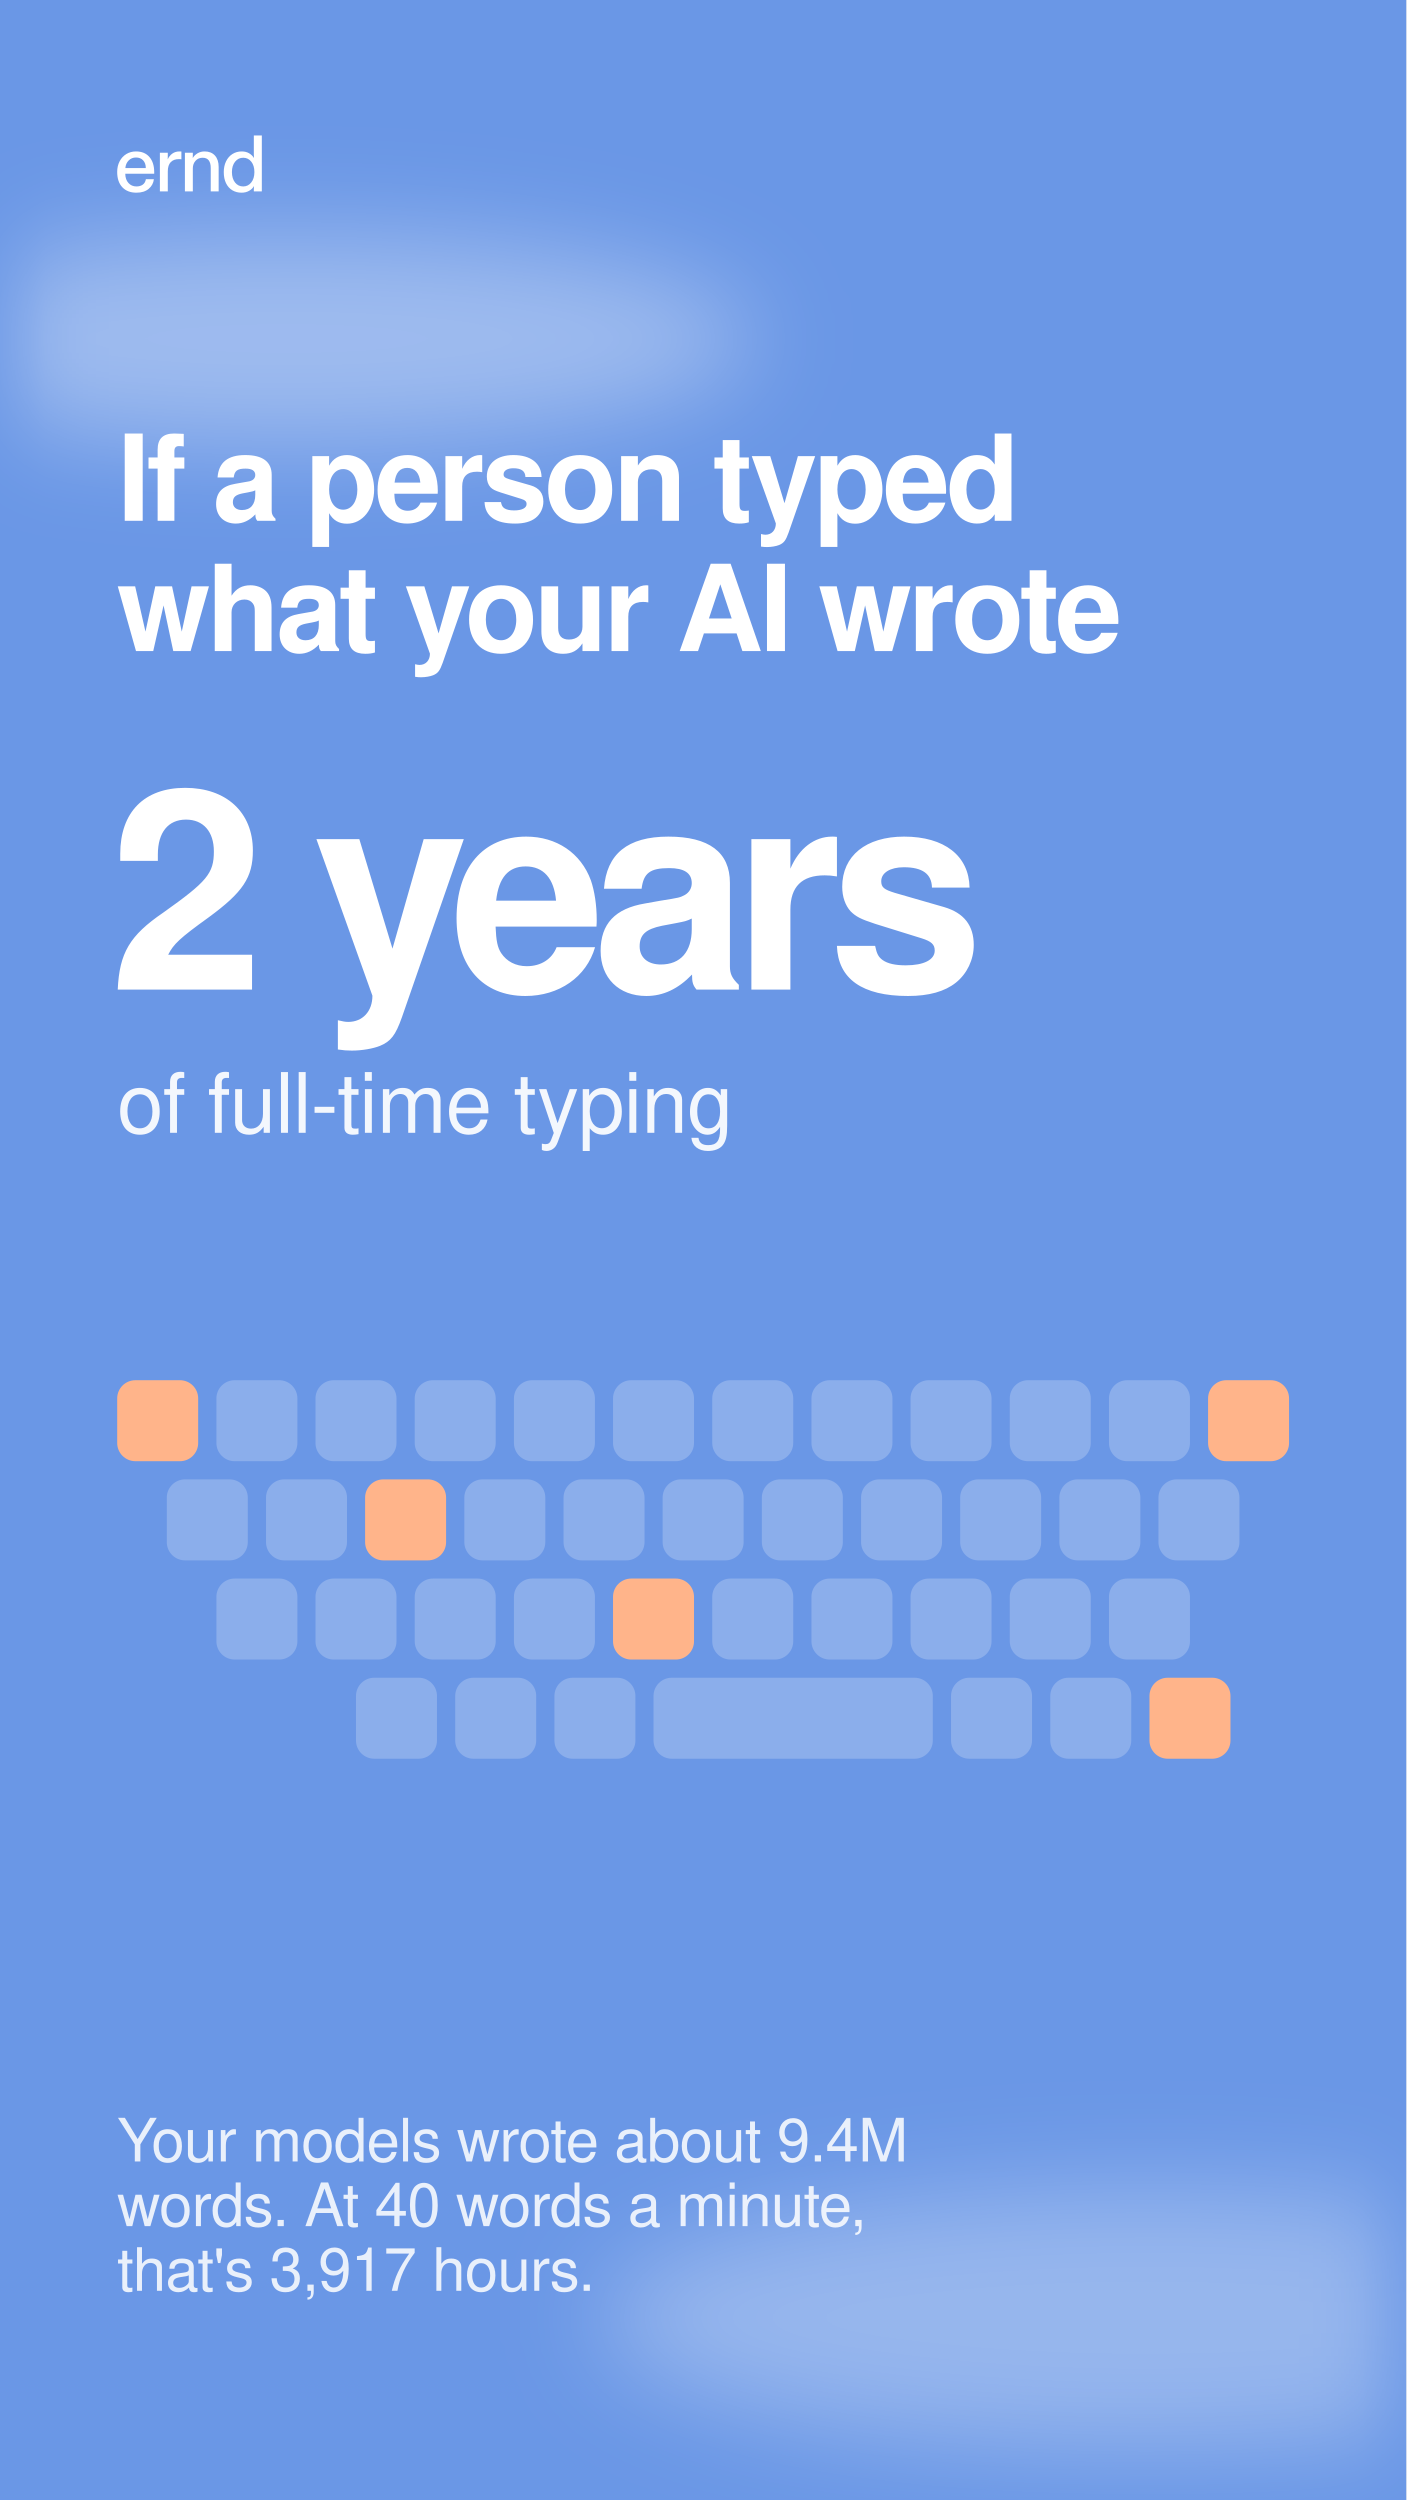
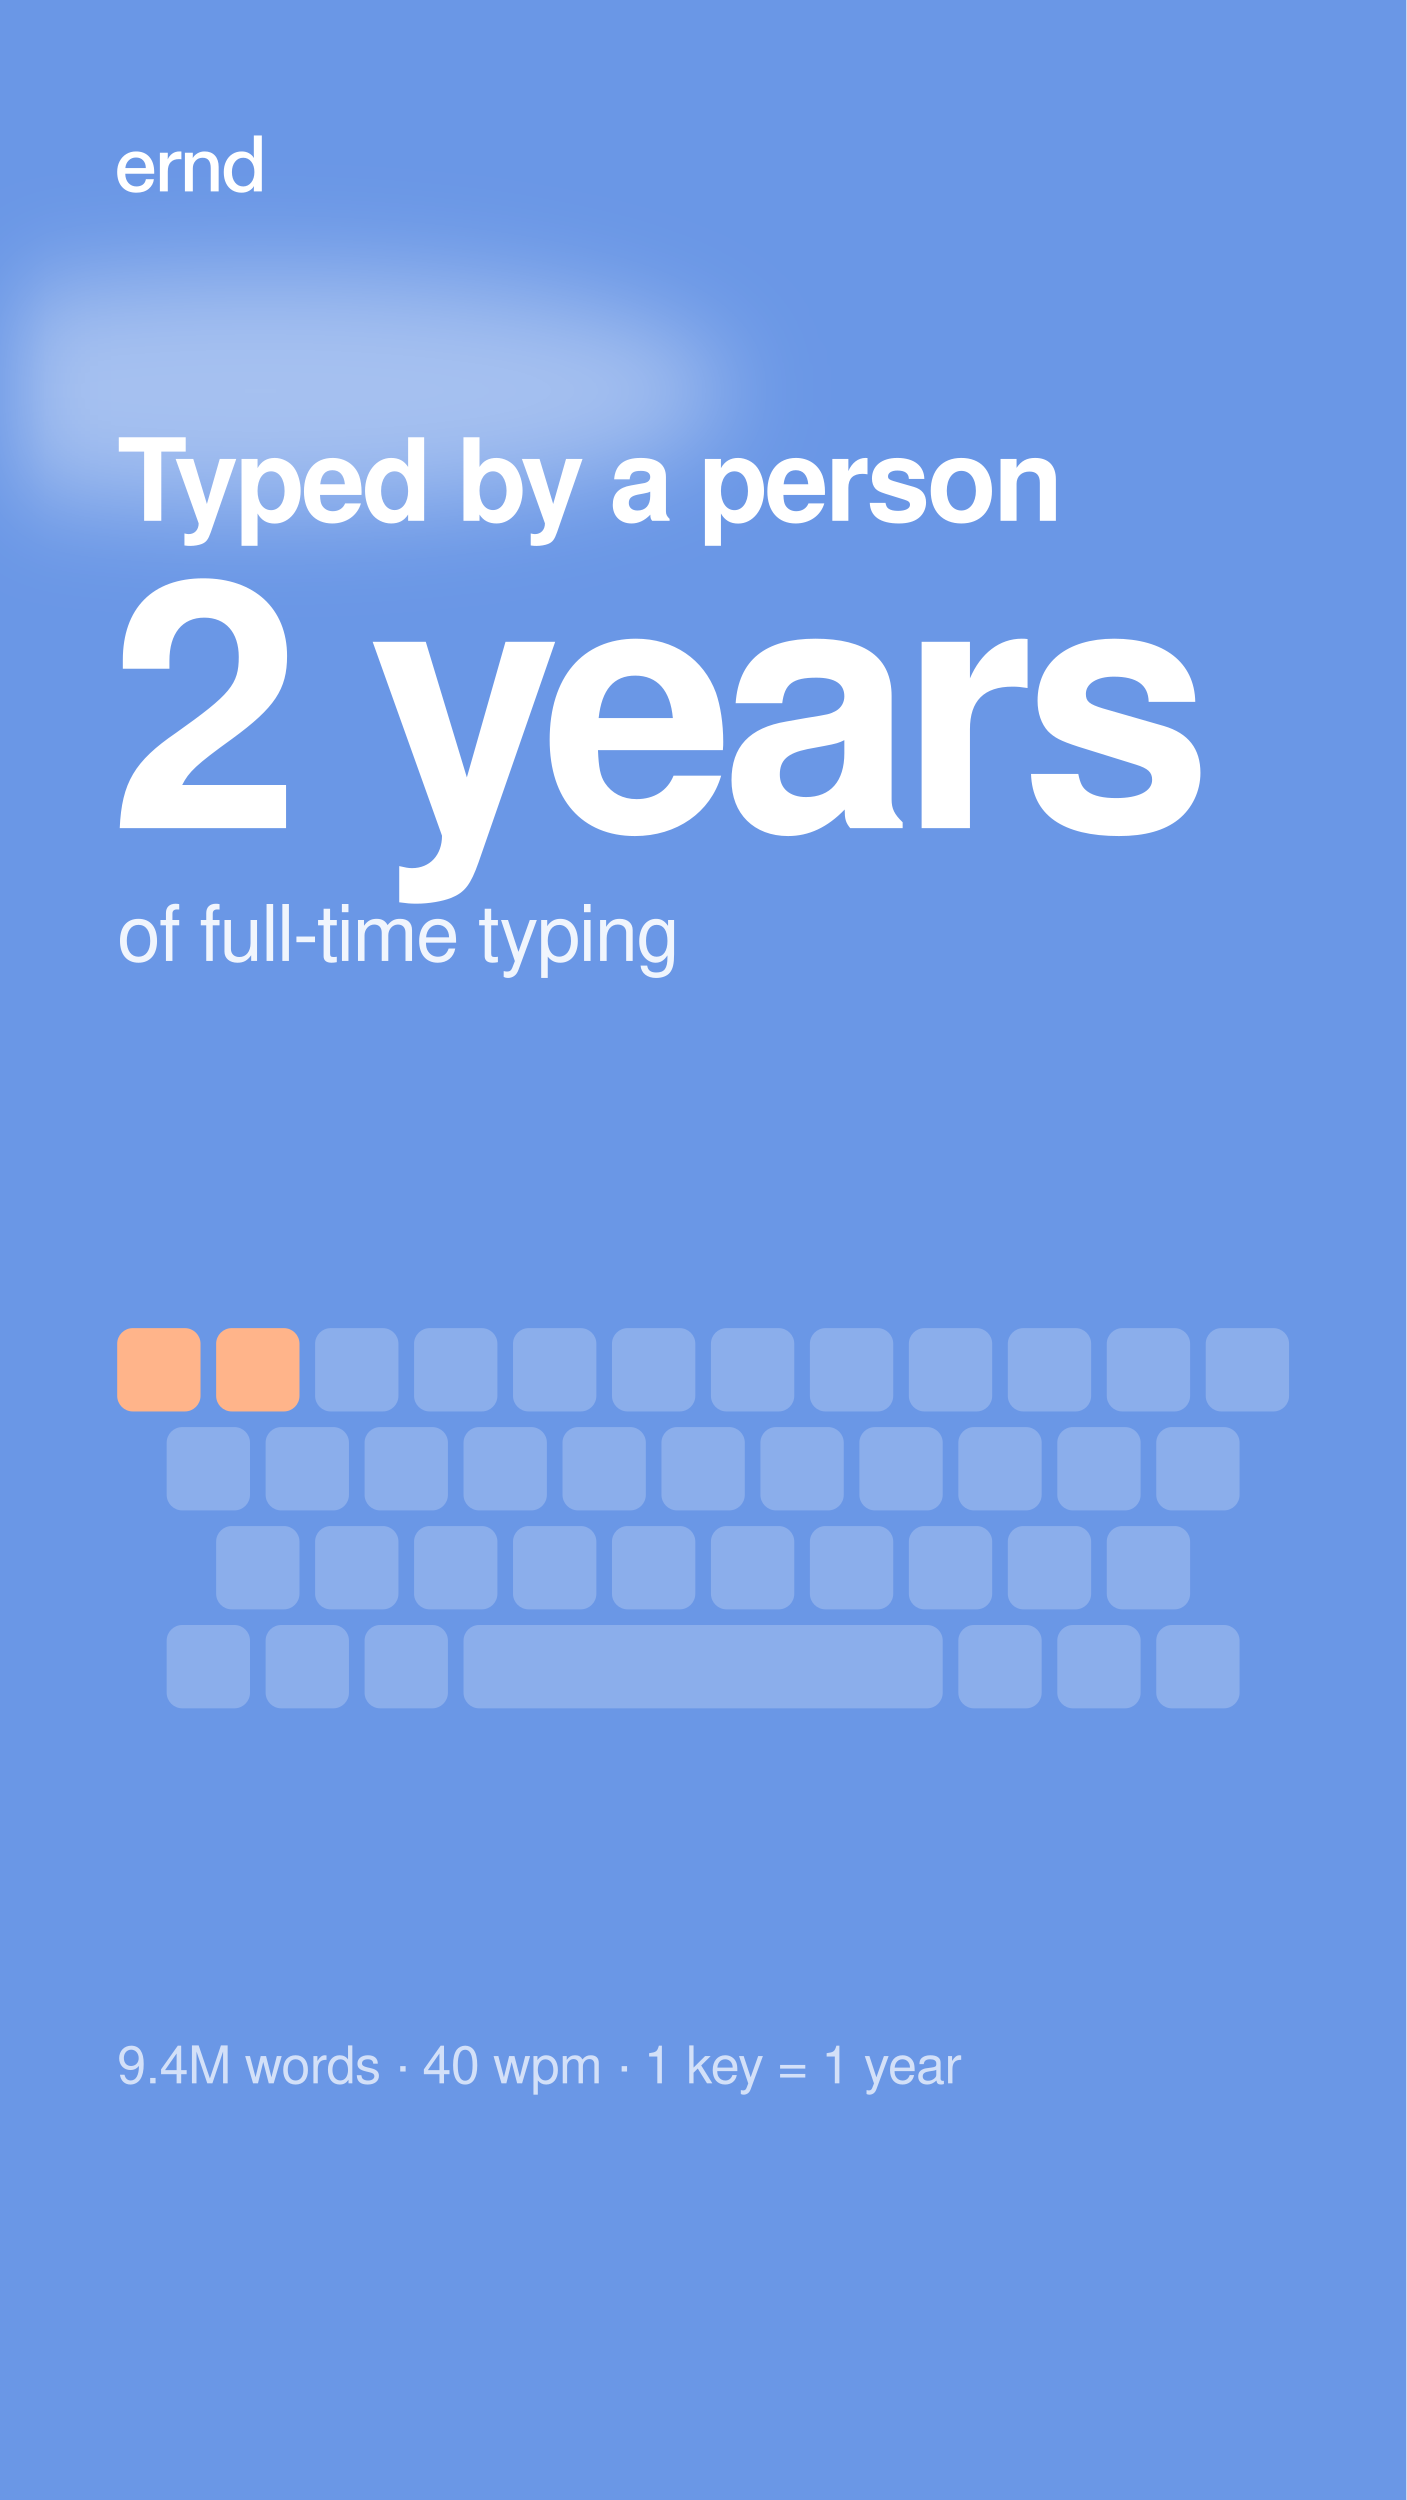
<svg xmlns="http://www.w3.org/2000/svg" width="1080" height="1920" viewBox="0 0 1080 1920">
  <defs>
    <linearGradient id="sky-typing" x1="0" y1="0" x2="0.35" y2="1">
      <stop offset="0" stop-color="#6a97e6" />
      <stop offset="0.45" stop-color="#7682d7" />
      <stop offset="0.78" stop-color="#9775c6" />
      <stop offset="1" stop-color="#e175ae" />
    </linearGradient>
    <linearGradient id="dusk-typing" x1="0" y1="0" x2="0" y2="1">
      <stop offset="0" stop-color="#141133" />
      <stop offset="1" stop-color="#2a2160" />
    </linearGradient>
    <linearGradient id="ink-typing" x1="0" y1="0" x2="1" y2="0">
      <stop offset="0" stop-color="#6a97e6" />
      <stop offset="0.5" stop-color="#9775c6" />
      <stop offset="1" stop-color="#e175ae" />
    </linearGradient>
    <filter id="cloud-typing" x="-50%" y="-50%" width="200%" height="200%">
      <feGaussianBlur stdDeviation="38" />
    </filter>
  </defs>
  <rect width="1080" height="1920" fill="#6a97e6" />
  <g filter="url(#cloud-typing)">
-     <ellipse cx="220" cy="260" rx="360" ry="80" fill="#fff" opacity="0.35" />
-     <ellipse cx="880" cy="1780" rx="420" ry="100" fill="#fff" opacity="0.3" />
+     <ellipse cx="200" cy="300" rx="360" ry="90" fill="#fff" opacity="0.4" />
  </g>
  <g fill="#ffffff" transform="translate(75.84 56.30) scale(4.3564)">
    <path transform="translate(2.686 20.821) scale(0.014096 -0.014096)" d="M40 244Q40 318 70.5 376.5Q101 435 154.5 467.5Q208 500 275 500Q383 500 443.0 430.5Q503 361 503 242V221H141Q142 148 181.0 105.0Q220 62 281 62Q327 62 359.0 84.0Q391 106 399 153H499Q491 80 434.0 32.0Q377 -16 280 -16Q169 -16 104.5 52.0Q40 120 40 244ZM398 292Q398 352 365.0 388.0Q332 424 275 424Q220 424 183.5 387.0Q147 350 142 292Z" />
    <path transform="translate(9.791 20.821) scale(0.014096 -0.014096)" d="M70 0V484H169V457Q169 419 168 401Q187 445 225.0 472.5Q263 500 316 500Q331 500 339 499V401Q328 404 309 404Q242 404 205.5 366.0Q169 328 169 250V0Z" />
    <path transform="translate(14.203 20.821) scale(0.014096 -0.014096)" d="M70 0V484H169V455Q169 431 168 417Q188 453 227.5 476.5Q267 500 316 500Q399 500 445.5 448.5Q492 397 492 306V0H393V292Q393 421 292 421Q237 421 203.0 383.0Q169 345 169 289V0Z" />
    <path transform="translate(21.476 20.821) scale(0.014096 -0.014096)" d="M40 241Q40 318 69.0 377.0Q98 436 149.0 468.0Q200 500 264 500Q319 500 358.5 476.0Q398 452 418 417Q416 432 416 460V700H516V0H416V25Q416 54 418 67Q399 32 358.0 8.0Q317 -16 262 -16Q198 -16 147.5 14.0Q97 44 68.5 102.0Q40 160 40 241ZM423 242Q423 323 384.0 372.0Q345 421 283 421Q221 421 181.5 371.5Q142 322 142 242Q142 161 181.0 111.5Q220 62 283 62Q344 62 383.5 111.5Q423 161 423 242Z" />
  </g>
-   <text x="90" y="400" font-family="'ABC Diatype', 'Avenir Next', 'Segoe UI', 'Helvetica Neue', Helvetica, Arial, sans-serif" font-size="92" font-weight="700" fill="#ffffff" text-anchor="start" letter-spacing="-2.8">If a person typed</text>
-   <text x="90" y="500" font-family="'ABC Diatype', 'Avenir Next', 'Segoe UI', 'Helvetica Neue', Helvetica, Arial, sans-serif" font-size="92" font-weight="700" fill="#ffffff" text-anchor="start" letter-spacing="-2.8">what your AI wrote</text>
-   <text x="84" y="760" font-family="'ABC Diatype', 'Avenir Next', 'Segoe UI', 'Helvetica Neue', Helvetica, Arial, sans-serif" font-size="214" font-weight="700" fill="#ffffff" text-anchor="start" letter-spacing="-10.7">2 years</text>
-   <text x="90" y="870" font-family="'ABC Diatype', 'Avenir Next', 'Segoe UI', 'Helvetica Neue', Helvetica, Arial, sans-serif" font-size="64" font-weight="500" fill="#ffffff" text-anchor="start" letter-spacing="-0.6" opacity="0.92">of full-time typing</text>
-   <rect x="90.0" y="1060" width="62.2" height="62.2" rx="14" fill="#ffb48a" opacity="1" />
-   <rect x="166.2" y="1060" width="62.2" height="62.2" rx="14" fill="#ffffff" opacity="0.22" />
-   <rect x="242.3" y="1060" width="62.2" height="62.2" rx="14" fill="#ffffff" opacity="0.22" />
-   <rect x="318.5" y="1060" width="62.2" height="62.2" rx="14" fill="#ffffff" opacity="0.22" />
-   <rect x="394.7" y="1060" width="62.2" height="62.2" rx="14" fill="#ffffff" opacity="0.22" />
-   <rect x="470.8" y="1060" width="62.2" height="62.2" rx="14" fill="#ffffff" opacity="0.22" />
-   <rect x="547.0" y="1060" width="62.2" height="62.2" rx="14" fill="#ffffff" opacity="0.22" />
-   <rect x="623.2" y="1060" width="62.2" height="62.2" rx="14" fill="#ffffff" opacity="0.22" />
-   <rect x="699.3" y="1060" width="62.2" height="62.2" rx="14" fill="#ffffff" opacity="0.22" />
-   <rect x="775.5" y="1060" width="62.2" height="62.2" rx="14" fill="#ffffff" opacity="0.22" />
-   <rect x="851.7" y="1060" width="62.2" height="62.2" rx="14" fill="#ffffff" opacity="0.22" />
-   <rect x="927.8" y="1060" width="62.2" height="62.2" rx="14" fill="#ffb48a" opacity="1" />
-   <rect x="128.1" y="1136.167" width="62.2" height="62.2" rx="14" fill="#ffffff" opacity="0.22" />
-   <rect x="204.3" y="1136.167" width="62.2" height="62.2" rx="14" fill="#ffffff" opacity="0.22" />
-   <rect x="280.4" y="1136.167" width="62.2" height="62.2" rx="14" fill="#ffb48a" opacity="1" />
-   <rect x="356.6" y="1136.167" width="62.2" height="62.2" rx="14" fill="#ffffff" opacity="0.22" />
-   <rect x="432.8" y="1136.167" width="62.2" height="62.2" rx="14" fill="#ffffff" opacity="0.22" />
-   <rect x="508.9" y="1136.167" width="62.2" height="62.2" rx="14" fill="#ffffff" opacity="0.22" />
-   <rect x="585.1" y="1136.167" width="62.2" height="62.2" rx="14" fill="#ffffff" opacity="0.22" />
-   <rect x="661.3" y="1136.167" width="62.2" height="62.2" rx="14" fill="#ffffff" opacity="0.22" />
-   <rect x="737.4" y="1136.167" width="62.2" height="62.2" rx="14" fill="#ffffff" opacity="0.22" />
-   <rect x="813.6" y="1136.167" width="62.2" height="62.2" rx="14" fill="#ffffff" opacity="0.22" />
-   <rect x="889.7" y="1136.167" width="62.2" height="62.2" rx="14" fill="#ffffff" opacity="0.22" />
-   <rect x="166.2" y="1212.333" width="62.2" height="62.2" rx="14" fill="#ffffff" opacity="0.22" />
-   <rect x="242.3" y="1212.333" width="62.2" height="62.2" rx="14" fill="#ffffff" opacity="0.22" />
-   <rect x="318.5" y="1212.333" width="62.2" height="62.2" rx="14" fill="#ffffff" opacity="0.22" />
-   <rect x="394.7" y="1212.333" width="62.2" height="62.2" rx="14" fill="#ffffff" opacity="0.22" />
-   <rect x="470.8" y="1212.333" width="62.2" height="62.2" rx="14" fill="#ffb48a" opacity="1" />
-   <rect x="547.0" y="1212.333" width="62.2" height="62.2" rx="14" fill="#ffffff" opacity="0.22" />
-   <rect x="623.2" y="1212.333" width="62.2" height="62.2" rx="14" fill="#ffffff" opacity="0.22" />
-   <rect x="699.3" y="1212.333" width="62.2" height="62.2" rx="14" fill="#ffffff" opacity="0.22" />
-   <rect x="775.5" y="1212.333" width="62.2" height="62.2" rx="14" fill="#ffffff" opacity="0.22" />
-   <rect x="851.7" y="1212.333" width="62.2" height="62.2" rx="14" fill="#ffffff" opacity="0.22" />
-   <rect x="273.4" y="1288.5" width="62.2" height="62.2" rx="14" fill="#ffffff" opacity="0.22" />
-   <rect x="349.6" y="1288.5" width="62.2" height="62.2" rx="14" fill="#ffffff" opacity="0.22" />
-   <rect x="425.8" y="1288.5" width="62.2" height="62.2" rx="14" fill="#ffffff" opacity="0.22" />
-   <rect x="501.9" y="1288.5" width="214.5" height="62.2" rx="14" fill="#ffffff" opacity="0.22" />
-   <rect x="730.4" y="1288.5" width="62.2" height="62.2" rx="14" fill="#ffffff" opacity="0.22" />
-   <rect x="806.6" y="1288.5" width="62.2" height="62.2" rx="14" fill="#ffffff" opacity="0.22" />
-   <rect x="882.8" y="1288.5" width="62.2" height="62.2" rx="14" fill="#ffb48a" opacity="1" />
-   <text x="90" y="1660" font-family="'ABC Diatype', 'Avenir Next', 'Segoe UI', 'Helvetica Neue', Helvetica, Arial, sans-serif" font-size="46" font-weight="500" fill="#ffffff" text-anchor="start" letter-spacing="-0.5" opacity="0.85">Your models wrote about 9.4M</text>
-   <text x="90" y="1709.68" font-family="'ABC Diatype', 'Avenir Next', 'Segoe UI', 'Helvetica Neue', Helvetica, Arial, sans-serif" font-size="46" font-weight="500" fill="#ffffff" text-anchor="start" letter-spacing="-0.5" opacity="0.85">words. At 40 words a minute,</text>
-   <text x="90" y="1759.36" font-family="'ABC Diatype', 'Avenir Next', 'Segoe UI', 'Helvetica Neue', Helvetica, Arial, sans-serif" font-size="46" font-weight="500" fill="#ffffff" text-anchor="start" letter-spacing="-0.5" opacity="0.85">that's 3,917 hours.</text>
+   <text x="90" y="400" font-family="'ABC Diatype', 'Helvetica Neue', Helvetica, Arial, sans-serif" font-size="88" font-weight="700" fill="#ffffff" text-anchor="start" letter-spacing="-2.64">Typed by a person</text>
+   <text x="84" y="636" font-family="'ABC Diatype', 'Helvetica Neue', Helvetica, Arial, sans-serif" font-size="265" font-weight="700" fill="#ffffff" text-anchor="start" letter-spacing="-10.60">2 years</text>
+   <text x="90" y="738" font-family="'ABC Diatype', 'Helvetica Neue', Helvetica, Arial, sans-serif" font-size="60" font-weight="500" fill="#ffffff" text-anchor="start" letter-spacing="-1.20" opacity="0.9">of full-time typing</text>
+   <rect x="90" y="1020" width="64" height="64" rx="12" fill="#ffb48a" />
+   <rect x="166" y="1020" width="64" height="64" rx="12" fill="#ffb48a" />
+   <rect x="242" y="1020" width="64" height="64" rx="12" fill="#ffffff" opacity="0.22" />
+   <rect x="318" y="1020" width="64" height="64" rx="12" fill="#ffffff" opacity="0.22" />
+   <rect x="394" y="1020" width="64" height="64" rx="12" fill="#ffffff" opacity="0.22" />
+   <rect x="470" y="1020" width="64" height="64" rx="12" fill="#ffffff" opacity="0.22" />
+   <rect x="546" y="1020" width="64" height="64" rx="12" fill="#ffffff" opacity="0.22" />
+   <rect x="622" y="1020" width="64" height="64" rx="12" fill="#ffffff" opacity="0.22" />
+   <rect x="698" y="1020" width="64" height="64" rx="12" fill="#ffffff" opacity="0.22" />
+   <rect x="774" y="1020" width="64" height="64" rx="12" fill="#ffffff" opacity="0.22" />
+   <rect x="850" y="1020" width="64" height="64" rx="12" fill="#ffffff" opacity="0.22" />
+   <rect x="926" y="1020" width="64" height="64" rx="12" fill="#ffffff" opacity="0.22" />
+   <rect x="128" y="1096" width="64" height="64" rx="12" fill="#ffffff" opacity="0.22" />
+   <rect x="204" y="1096" width="64" height="64" rx="12" fill="#ffffff" opacity="0.22" />
+   <rect x="280" y="1096" width="64" height="64" rx="12" fill="#ffffff" opacity="0.22" />
+   <rect x="356" y="1096" width="64" height="64" rx="12" fill="#ffffff" opacity="0.22" />
+   <rect x="432" y="1096" width="64" height="64" rx="12" fill="#ffffff" opacity="0.22" />
+   <rect x="508" y="1096" width="64" height="64" rx="12" fill="#ffffff" opacity="0.22" />
+   <rect x="584" y="1096" width="64" height="64" rx="12" fill="#ffffff" opacity="0.22" />
+   <rect x="660" y="1096" width="64" height="64" rx="12" fill="#ffffff" opacity="0.22" />
+   <rect x="736" y="1096" width="64" height="64" rx="12" fill="#ffffff" opacity="0.22" />
+   <rect x="812" y="1096" width="64" height="64" rx="12" fill="#ffffff" opacity="0.22" />
+   <rect x="888" y="1096" width="64" height="64" rx="12" fill="#ffffff" opacity="0.22" />
+   <rect x="166" y="1172" width="64" height="64" rx="12" fill="#ffffff" opacity="0.22" />
+   <rect x="242" y="1172" width="64" height="64" rx="12" fill="#ffffff" opacity="0.22" />
+   <rect x="318" y="1172" width="64" height="64" rx="12" fill="#ffffff" opacity="0.22" />
+   <rect x="394" y="1172" width="64" height="64" rx="12" fill="#ffffff" opacity="0.22" />
+   <rect x="470" y="1172" width="64" height="64" rx="12" fill="#ffffff" opacity="0.22" />
+   <rect x="546" y="1172" width="64" height="64" rx="12" fill="#ffffff" opacity="0.22" />
+   <rect x="622" y="1172" width="64" height="64" rx="12" fill="#ffffff" opacity="0.22" />
+   <rect x="698" y="1172" width="64" height="64" rx="12" fill="#ffffff" opacity="0.22" />
+   <rect x="774" y="1172" width="64" height="64" rx="12" fill="#ffffff" opacity="0.22" />
+   <rect x="850" y="1172" width="64" height="64" rx="12" fill="#ffffff" opacity="0.22" />
+   <rect x="128" y="1248" width="64" height="64" rx="12" fill="#ffffff" opacity="0.22" />
+   <rect x="204" y="1248" width="64" height="64" rx="12" fill="#ffffff" opacity="0.22" />
+   <rect x="280" y="1248" width="64" height="64" rx="12" fill="#ffffff" opacity="0.22" />
+   <rect x="356" y="1248" width="368" height="64" rx="12" fill="#ffffff" opacity="0.22" />
+   <rect x="736" y="1248" width="64" height="64" rx="12" fill="#ffffff" opacity="0.22" />
+   <rect x="812" y="1248" width="64" height="64" rx="12" fill="#ffffff" opacity="0.22" />
+   <rect x="888" y="1248" width="64" height="64" rx="12" fill="#ffffff" opacity="0.22" />
+   <text x="90" y="1600" font-family="'ABC Diatype', 'Helvetica Neue', Helvetica, Arial, sans-serif" font-size="40" font-weight="500" fill="#ffffff" text-anchor="start" letter-spacing="-0.40" opacity="0.7">9.4M words · 40 wpm · 1 key = 1 year</text>
</svg>
